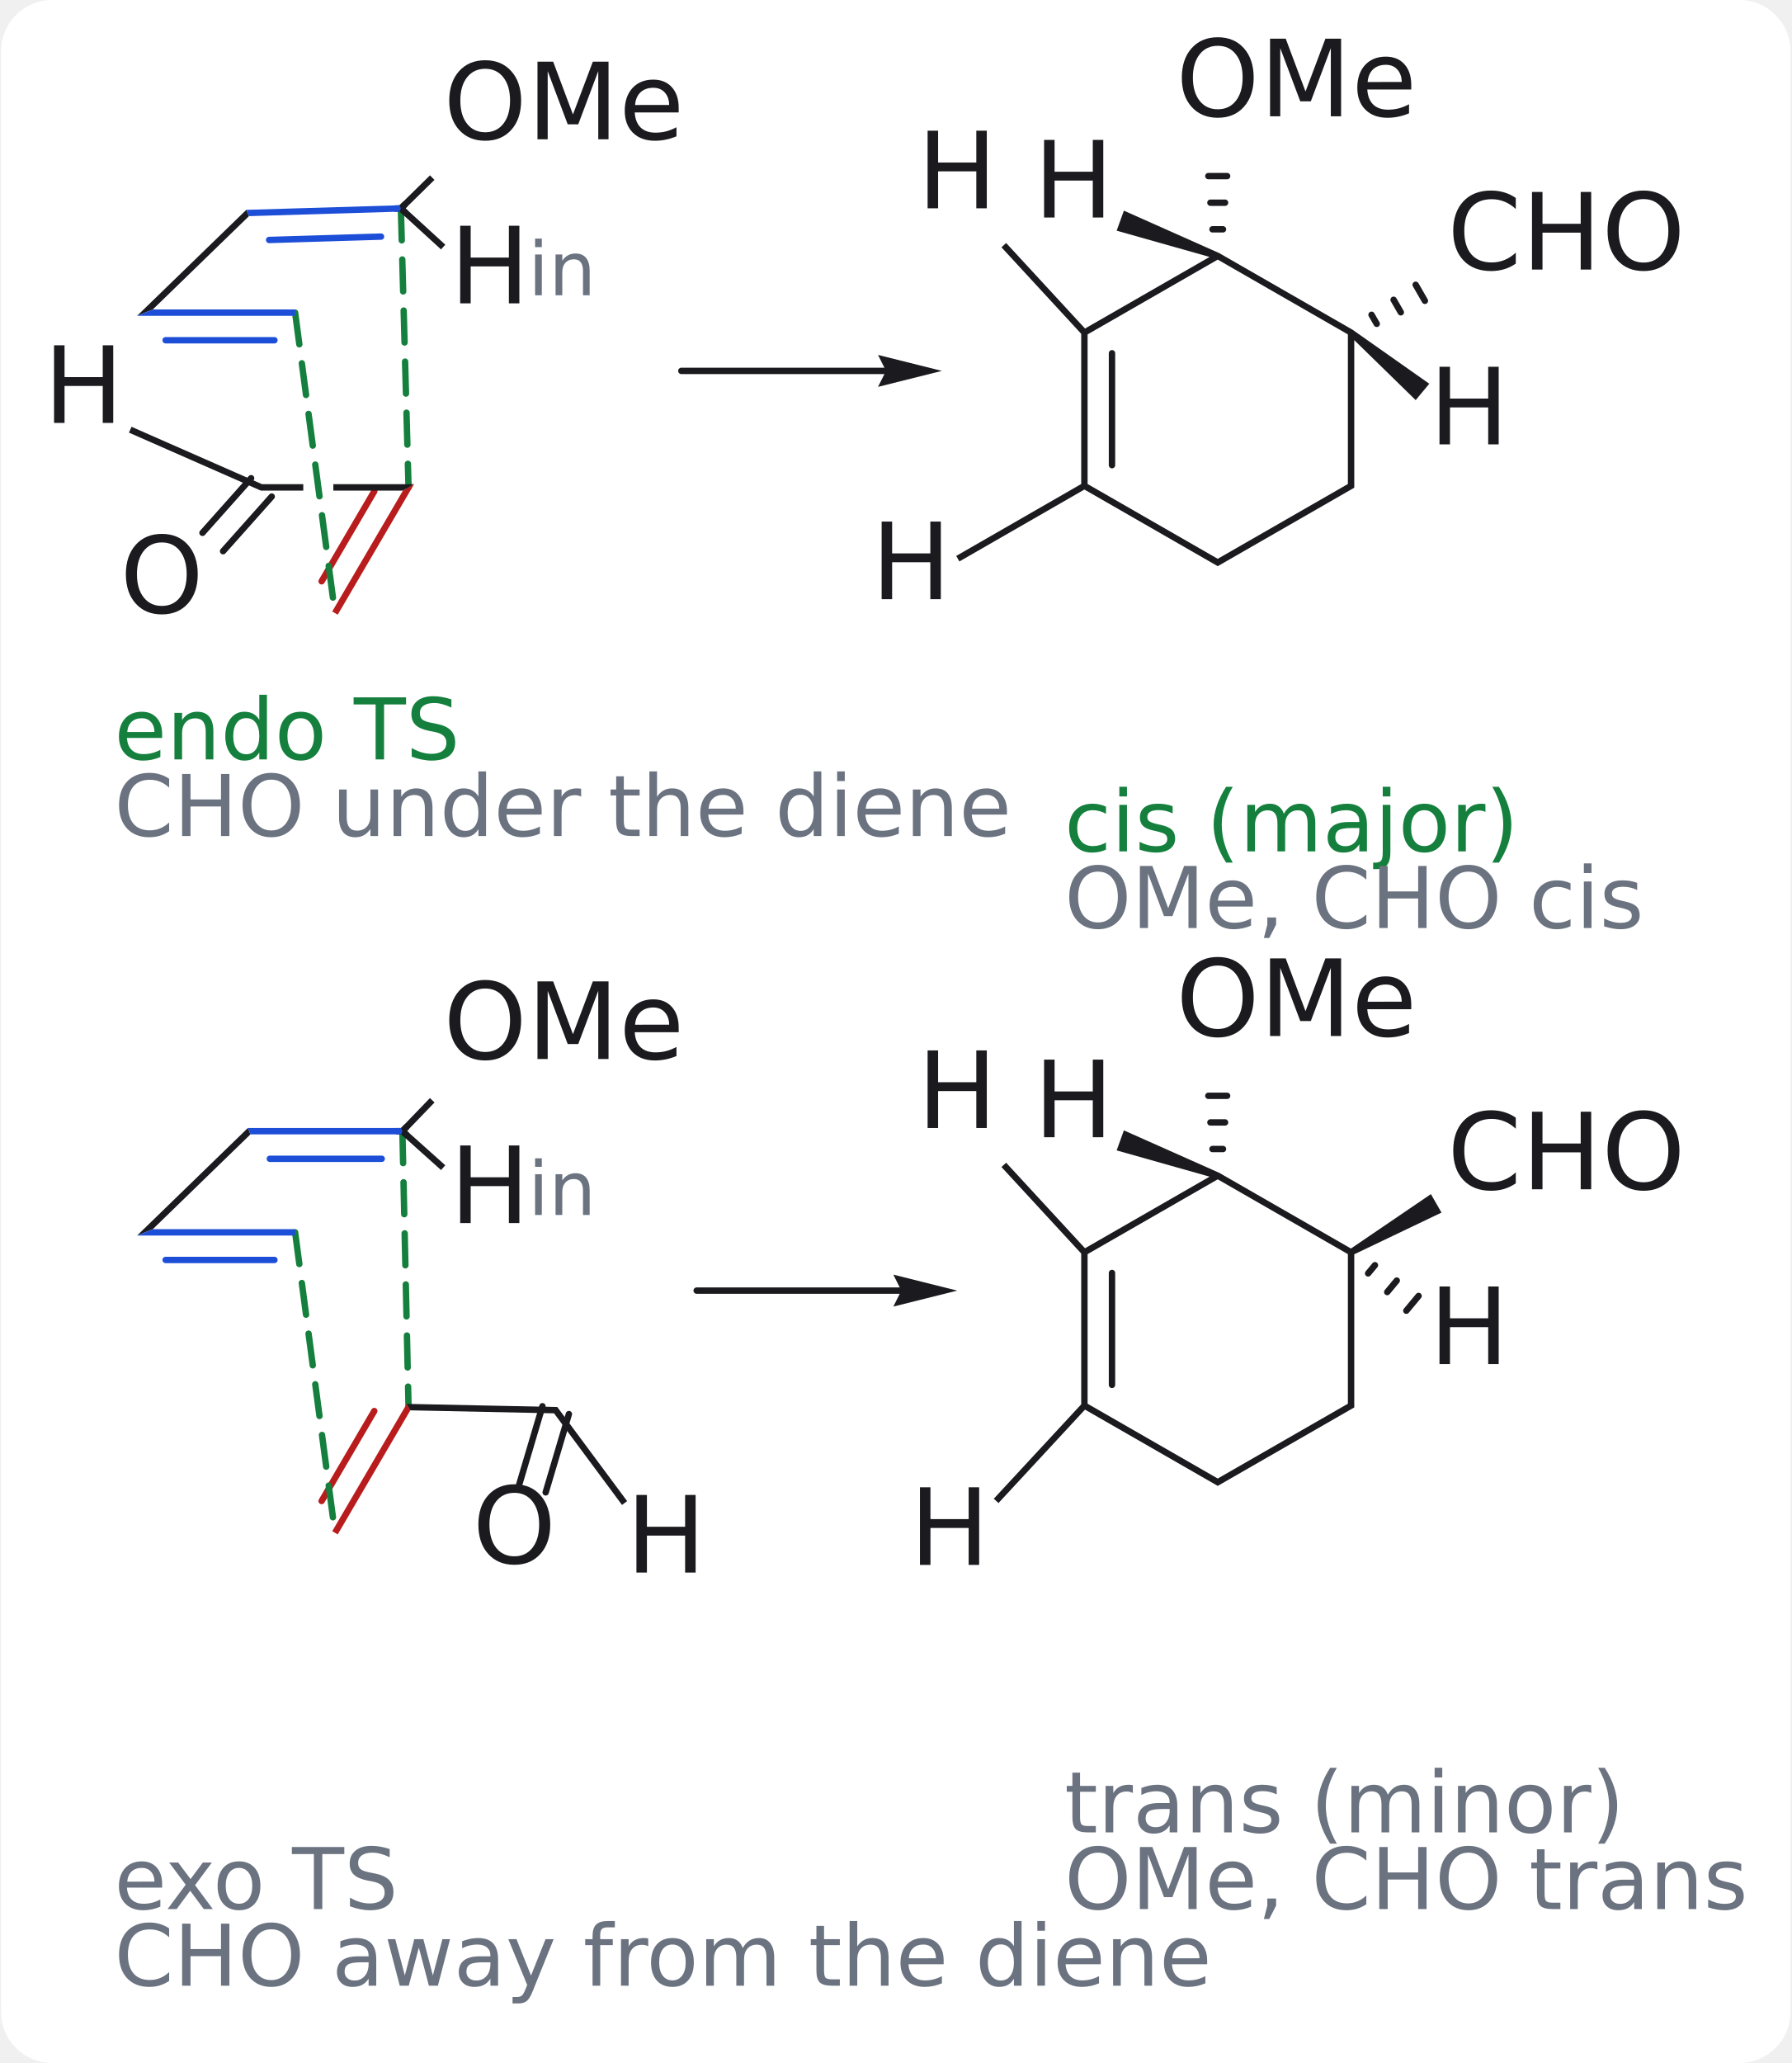
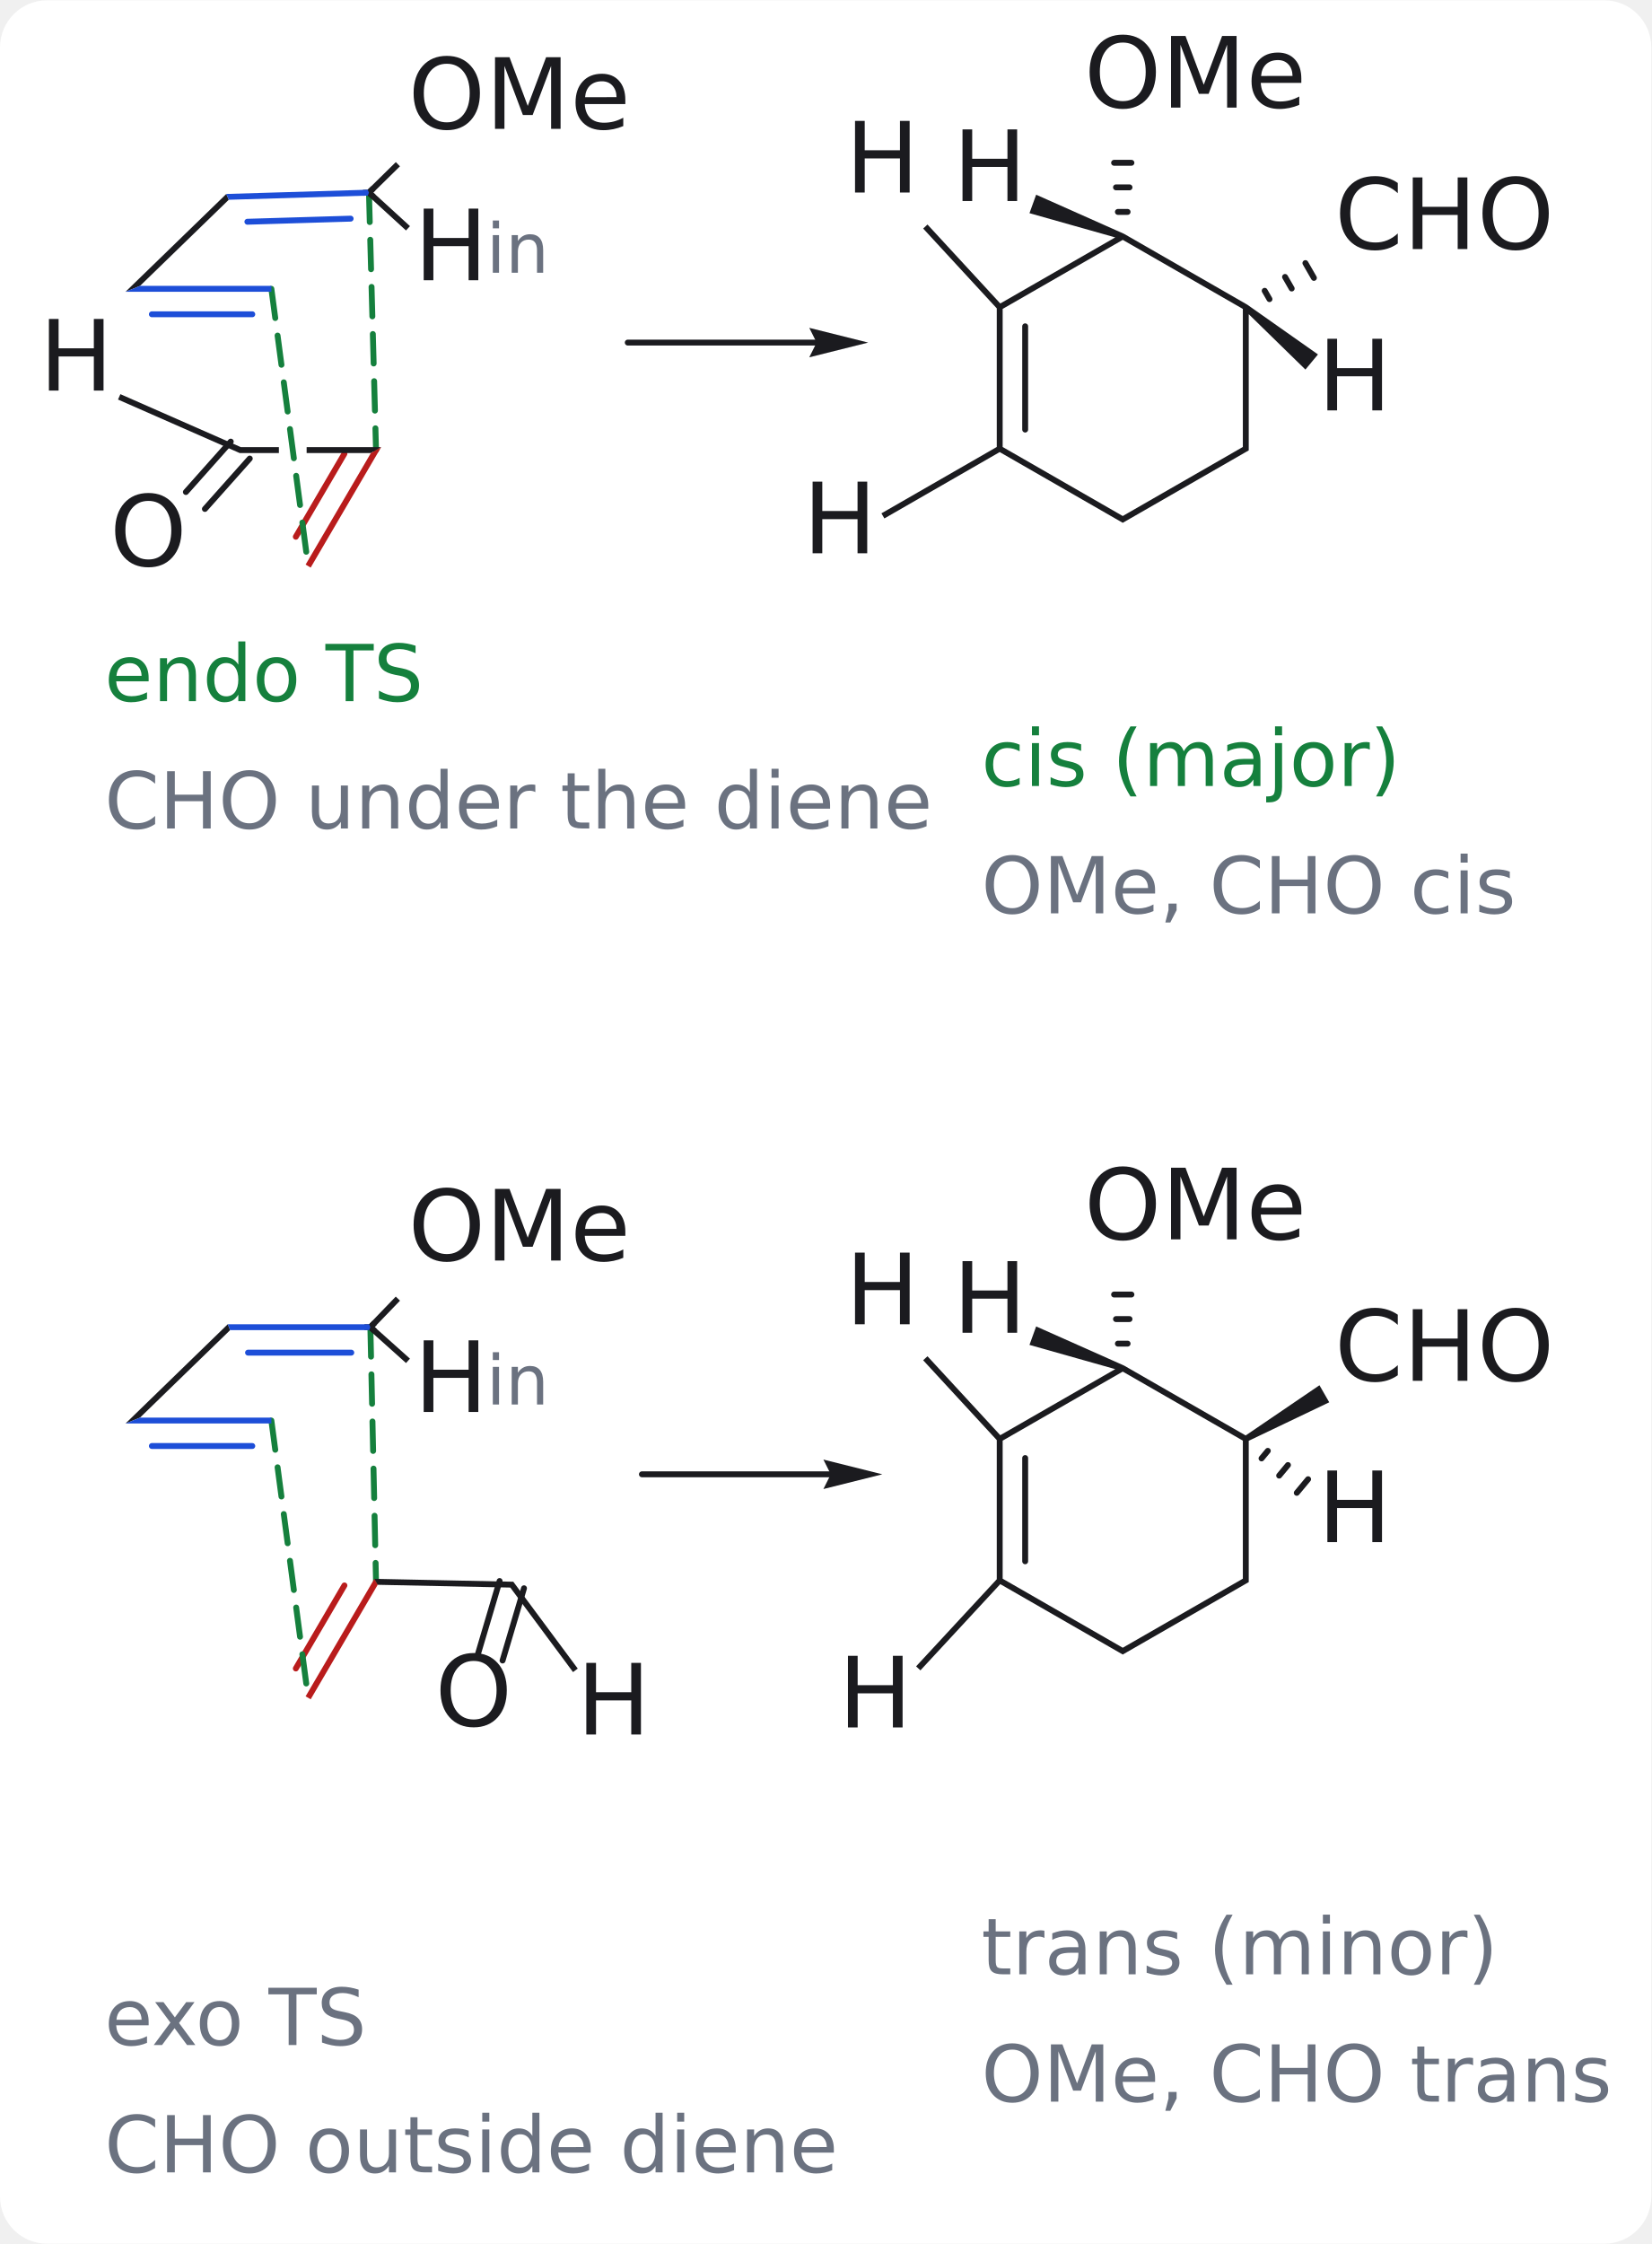
- <svg xmlns="http://www.w3.org/2000/svg" viewBox="-39.433 -61.723 490.393 565.256" width="304" height="350">
+ <svg xmlns="http://www.w3.org/2000/svg" viewBox="-39.433 -61.723 490.393 666.056" width="304" height="413">
  <style>.c-ink.fill{fill:#1b1b1f}.c-ink.stroke{stroke:#1b1b1f}.c-arrow.fill{fill:#c2410c}.c-arrow.stroke{stroke:#c2410c}.c-nu.fill{fill:#1d4ed8}.c-nu.stroke{stroke:#1d4ed8}.c-el.fill{fill:#b91c1c}.c-el.stroke{stroke:#b91c1c}.c-good.fill{fill:#15803d}.c-good.stroke{stroke:#15803d}.c-muted.fill{fill:#6b7280}.c-muted.stroke{stroke:#6b7280}.card{fill:#ffffff}@media (prefers-color-scheme: dark){.c-ink.fill{fill:#e6e6ea}.c-ink.stroke{stroke:#e6e6ea}.c-arrow.fill{fill:#ff9f5a}.c-arrow.stroke{stroke:#ff9f5a}.c-nu.fill{fill:#8ab4ff}.c-nu.stroke{stroke:#8ab4ff}.c-el.fill{fill:#ff8a8a}.c-el.stroke{stroke:#ff8a8a}.c-good.fill{fill:#6ee7a0}.c-good.stroke{stroke:#6ee7a0}.c-muted.fill{fill:#9ca3af}.c-muted.stroke{stroke:#9ca3af}.card{fill:#1e1e1e}}</style>
-   <rect class="card" x="-39.433" y="-61.723" width="490.393" height="565.256" rx="14" />
+   <rect class="card" x="-39.433" y="-61.723" width="490.393" height="666.056" rx="14" />
  <path class="c-nu stroke" d="M64.699 3.107 L34.034 4.027 " fill="none" stroke-width="1.75" stroke-linecap="round" stroke-linejoin="round" />
  <path class="c-nu stroke" d="M5.67 31.5 L35.49 31.5 " fill="none" stroke-width="1.75" stroke-linecap="round" stroke-linejoin="round" />
  <path class="c-el stroke" d="M62.851 72.894 L48.42 97.548 " fill="none" stroke-width="1.75" stroke-linecap="round" stroke-linejoin="round" />
  <line class="c-ink stroke" x1="34.743" y1="74.334" x2="21.42" y2="89.297" stroke-width="1.75" stroke-linecap="round" />
  <line class="c-ink stroke" x1="29.097" y1="69.306" x2="15.773" y2="84.27" stroke-width="1.75" stroke-linecap="round" />
  <path class="c-good stroke" d="M70.14 -4.62 L72.24 71.82 " fill="none" stroke-width="1.75" stroke-linecap="round" stroke-linejoin="round" stroke-dasharray="8.75 5.25" />
  <path class="c-good stroke" d="M41.16 23.94 L52.08 106.26 " fill="none" stroke-width="1.75" stroke-linecap="round" stroke-linejoin="round" stroke-dasharray="8.75 5.25" />
  <line class="c-ink stroke" x1="265.02" y1="65.73" x2="265.02" y2="35.07" stroke-width="1.75" stroke-linecap="round" />
  <line class="c-ink stroke" x1="295.441" y1="1.108" x2="292.559" y2="1.108" stroke-width="1.75" stroke-linecap="round" />
  <line class="c-ink stroke" x1="296.007" y1="-6.183" x2="291.993" y2="-6.183" stroke-width="1.75" stroke-linecap="round" />
  <line class="c-ink stroke" x1="296.573" y1="-13.475" x2="291.427" y2="-13.475" stroke-width="1.75" stroke-linecap="round" />
  <line class="c-ink stroke" x1="337.574" y1="27.005" x2="336.15" y2="24.528" stroke-width="1.75" stroke-linecap="round" />
  <line class="c-ink stroke" x1="344.171" y1="23.851" x2="342.197" y2="20.415" stroke-width="1.75" stroke-linecap="round" />
  <line class="c-ink stroke" x1="350.769" y1="20.698" x2="348.243" y2="16.302" stroke-width="1.75" stroke-linecap="round" />
-   <path class="c-nu stroke" d="M64.89 255.78 L34.23 255.78 " fill="none" stroke-width="1.75" stroke-linecap="round" stroke-linejoin="round" />
-   <path class="c-nu stroke" d="M5.67 283.5 L35.49 283.5 " fill="none" stroke-width="1.75" stroke-linecap="round" stroke-linejoin="round" />
-   <path class="c-el stroke" d="M62.851 324.894 L48.42 349.548 " fill="none" stroke-width="1.75" stroke-linecap="round" stroke-linejoin="round" />
-   <line class="c-ink stroke" x1="116.184" y1="325.735" x2="109.82" y2="347.183" stroke-width="1.75" stroke-linecap="round" />
-   <line class="c-ink stroke" x1="108.936" y1="323.585" x2="102.253" y2="346.108" stroke-width="1.75" stroke-linecap="round" />
-   <path class="c-good stroke" d="M70.56 248.22 L72.24 323.82 " fill="none" stroke-width="1.75" stroke-linecap="round" stroke-linejoin="round" stroke-dasharray="8.75 5.25" />
-   <path class="c-good stroke" d="M41.16 275.94 L52.08 358.26 " fill="none" stroke-width="1.75" stroke-linecap="round" stroke-linejoin="round" stroke-dasharray="8.75 5.25" />
-   <line class="c-ink stroke" x1="265.02" y1="317.73" x2="265.02" y2="287.07" stroke-width="1.75" stroke-linecap="round" />
-   <line class="c-ink stroke" x1="295.441" y1="253.108" x2="292.559" y2="253.108" stroke-width="1.75" stroke-linecap="round" />
-   <line class="c-ink stroke" x1="296.007" y1="245.817" x2="291.993" y2="245.817" stroke-width="1.75" stroke-linecap="round" />
-   <line class="c-ink stroke" x1="296.573" y1="238.525" x2="291.427" y2="238.525" stroke-width="1.75" stroke-linecap="round" />
-   <line class="c-ink stroke" x1="335.214" y1="287.184" x2="337.081" y2="284.938" stroke-width="1.75" stroke-linecap="round" />
-   <line class="c-ink stroke" x1="340.448" y1="292.294" x2="343.062" y2="289.149" stroke-width="1.75" stroke-linecap="round" />
-   <line class="c-ink stroke" x1="345.682" y1="297.405" x2="349.044" y2="293.36" stroke-width="1.75" stroke-linecap="round" />
+   <path class="c-nu stroke" d="M64.89 339.78 L34.23 339.78 " fill="none" stroke-width="1.75" stroke-linecap="round" stroke-linejoin="round" />
+   <path class="c-nu stroke" d="M5.67 367.5 L35.49 367.5 " fill="none" stroke-width="1.75" stroke-linecap="round" stroke-linejoin="round" />
+   <path class="c-el stroke" d="M62.851 408.894 L48.42 433.548 " fill="none" stroke-width="1.75" stroke-linecap="round" stroke-linejoin="round" />
+   <line class="c-ink stroke" x1="116.184" y1="409.735" x2="109.82" y2="431.183" stroke-width="1.75" stroke-linecap="round" />
+   <line class="c-ink stroke" x1="108.936" y1="407.585" x2="102.253" y2="430.108" stroke-width="1.75" stroke-linecap="round" />
+   <path class="c-good stroke" d="M70.56 332.22 L72.24 407.82 " fill="none" stroke-width="1.75" stroke-linecap="round" stroke-linejoin="round" stroke-dasharray="8.75 5.25" />
+   <path class="c-good stroke" d="M41.16 359.94 L52.08 442.26 " fill="none" stroke-width="1.75" stroke-linecap="round" stroke-linejoin="round" stroke-dasharray="8.75 5.25" />
+   <line class="c-ink stroke" x1="265.02" y1="401.73" x2="265.02" y2="371.07" stroke-width="1.75" stroke-linecap="round" />
+   <line class="c-ink stroke" x1="295.441" y1="337.108" x2="292.559" y2="337.108" stroke-width="1.75" stroke-linecap="round" />
+   <line class="c-ink stroke" x1="296.007" y1="329.817" x2="291.993" y2="329.817" stroke-width="1.75" stroke-linecap="round" />
+   <line class="c-ink stroke" x1="296.573" y1="322.525" x2="291.427" y2="322.525" stroke-width="1.75" stroke-linecap="round" />
+   <line class="c-ink stroke" x1="335.214" y1="371.184" x2="337.081" y2="368.938" stroke-width="1.75" stroke-linecap="round" />
+   <line class="c-ink stroke" x1="340.448" y1="376.294" x2="343.062" y2="373.149" stroke-width="1.75" stroke-linecap="round" />
+   <line class="c-ink stroke" x1="345.682" y1="381.405" x2="349.044" y2="377.36" stroke-width="1.75" stroke-linecap="round" />
  <path class="c-ink fill stroke" d="M69.771 -5.484 L68.365 -5.442 L68.417 -3.693 L69.812 -3.735 L70.14 -4.62 Z M71.412 -4.643 L72.037 -5.256 L70.811 -6.505 L69.771 -5.484 L70.14 -4.62 Z M69.812 -3.735 L70.878 -2.761 L72.058 -4.053 L71.412 -4.643 L70.14 -4.62 Z " stroke-width="0" stroke-linecap="round" stroke-linejoin="round" />
-   <path class="c-ink fill stroke" d="M70.188 247.345 L68.81 247.345 L68.81 249.095 L70.226 249.095 L70.56 248.22 Z M71.82 248.174 L72.428 247.544 L71.168 246.329 L70.188 247.345 L70.56 248.22 Z M70.226 249.095 L71.306 250.061 L72.472 248.757 L71.82 248.174 L70.56 248.22 Z " stroke-width="0" stroke-linecap="round" stroke-linejoin="round" />
-   <path class="c-ink fill stroke" d="M27.774 -4.224 L-2.159 24.815 L2.159 23.065 L28.506 -2.496 Z M71.412 -4.643 L79.345 -12.432 L78.119 -13.681 L69.771 -5.484 L70.14 -4.62 Z M69.812 -3.735 L81.14 6.617 L82.32 5.325 L71.412 -4.643 L70.14 -4.62 Z M73.766 70.945 L51.631 70.945 L51.631 72.695 L70.714 72.695 Z M43.392 70.945 L32.104 70.945 L31.736 72.695 L43.392 72.695 Z M294 9.409 L329.665 29.906 L330.54 29.4 L331.016 28.664 L294.395 7.618 L294 8.4 Z M329.665 29.906 L329.665 70.894 L331.415 71.906 L331.415 31.388 L330.54 29.4 Z M329.665 70.894 L294 91.391 L294 93.409 L331.415 71.906 Z M294 91.391 L258.335 70.894 L257.46 71.4 L257.46 72.409 L294 93.409 Z M258.335 70.894 L258.335 29.906 L257.46 29.4 L256.585 29.742 L256.585 70.894 L257.46 71.4 Z M258.335 29.906 L294 9.409 L294 8.4 L291.82 8.644 L257.63 28.293 L257.46 29.4 Z M294.416 7.63 L268.282 -4.004 L266.298 1.482 L291.765 8.675 L294 8.4 Z M331.415 31.474 L348.246 47.909 L351.974 43.423 L330.984 28.646 L330.54 29.4 Z M28.205 247.345 L-2.158 276.815 L2.158 275.065 L28.915 249.095 Z M71.82 248.174 L79.362 240.352 L78.103 239.138 L70.188 247.345 L70.56 248.22 Z M70.226 249.095 L81.146 258.866 L82.313 257.562 L71.82 248.174 L70.56 248.22 Z M72.736 324.706 L112.113 325.526 L113.007 323.794 L71.744 322.934 Z M294 261.409 L329.665 281.906 L330.54 281.4 L330.516 280.377 L294.395 259.618 L294 260.4 Z M329.665 281.906 L329.665 322.894 L331.415 323.906 L331.415 281.934 L330.54 281.4 Z M329.665 322.894 L294 343.391 L294 345.409 L331.415 323.906 Z M294 343.391 L258.335 322.894 L257.46 323.4 L257.628 324.506 L294 345.409 Z M258.335 322.894 L258.335 281.906 L257.46 281.4 L256.585 281.742 L256.585 323.057 L257.46 323.4 Z M258.335 281.906 L294 261.409 L294 260.4 L291.82 260.644 L257.63 280.293 L257.46 281.4 Z M294.416 259.63 L268.282 247.996 L266.298 253.482 L291.765 260.675 L294 260.4 Z M331.415 281.949 L355.322 270.522 L352.415 265.464 L330.503 280.37 L330.54 281.4 Z M32.104 70.945 L-3.678 55.213 L-4.382 56.815 L31.736 72.695 Z M256.585 70.894 L222.334 90.596 L223.206 92.113 L257.46 72.409 L257.46 71.4 Z M257.63 28.293 L236.013 4.854 L234.727 6.04 L256.585 29.742 L257.46 29.4 Z M112.113 325.526 L130.742 350.624 L132.147 349.58 L113.007 323.794 Z M256.585 323.057 L232.628 348.92 L233.912 350.109 L257.628 324.506 L257.46 323.4 Z M257.63 280.293 L236.013 256.854 L234.727 258.04 L256.585 281.742 L257.46 281.4 Z " stroke-width="0" stroke-linecap="round" stroke-linejoin="round" />
-   <path class="c-nu fill stroke" d="M69.771 -5.484 L27.774 -4.224 L28.506 -2.496 L69.812 -3.735 L70.14 -4.62 Z M-2.159 24.815 L41.16 24.815 L41.16 23.065 L2.159 23.065 Z M70.188 247.345 L28.205 247.345 L28.915 249.095 L70.226 249.095 L70.56 248.22 Z M-2.158 276.815 L41.16 276.815 L41.16 275.065 L2.158 275.065 Z " stroke-width="0" stroke-linecap="round" stroke-linejoin="round" />
-   <path class="c-el fill stroke" d="M70.714 72.695 L51.325 105.818 L52.835 106.702 L73.766 70.945 Z M71.744 322.934 L51.325 357.818 L52.835 358.702 L72.736 324.706 Z " stroke-width="0" stroke-linecap="round" stroke-linejoin="round" />
+   <path class="c-ink fill stroke" d="M70.188 331.345 L68.81 331.345 L68.81 333.095 L70.226 333.095 L70.56 332.22 Z M71.82 332.174 L72.428 331.544 L71.168 330.329 L70.188 331.345 L70.56 332.22 Z M70.226 333.095 L71.306 334.061 L72.472 332.757 L71.82 332.174 L70.56 332.22 Z " stroke-width="0" stroke-linecap="round" stroke-linejoin="round" />
+   <path class="c-ink fill stroke" d="M27.774 -4.224 L-2.159 24.815 L2.159 23.065 L28.506 -2.496 Z M71.412 -4.643 L79.345 -12.432 L78.119 -13.681 L69.771 -5.484 L70.14 -4.62 Z M69.812 -3.735 L81.14 6.617 L82.32 5.325 L71.412 -4.643 L70.14 -4.62 Z M73.766 70.945 L51.631 70.945 L51.631 72.695 L70.714 72.695 Z M43.392 70.945 L32.104 70.945 L31.736 72.695 L43.392 72.695 Z M294 9.409 L329.665 29.906 L330.54 29.4 L331.016 28.664 L294.395 7.618 L294 8.4 Z M329.665 29.906 L329.665 70.894 L331.415 71.906 L331.415 31.388 L330.54 29.4 Z M329.665 70.894 L294 91.391 L294 93.409 L331.415 71.906 Z M294 91.391 L258.335 70.894 L257.46 71.4 L257.46 72.409 L294 93.409 Z M258.335 70.894 L258.335 29.906 L257.46 29.4 L256.585 29.742 L256.585 70.894 L257.46 71.4 Z M258.335 29.906 L294 9.409 L294 8.4 L291.82 8.644 L257.63 28.293 L257.46 29.4 Z M294.416 7.63 L268.282 -4.004 L266.298 1.482 L291.765 8.675 L294 8.4 Z M331.415 31.474 L348.246 47.909 L351.974 43.423 L330.984 28.646 L330.54 29.4 Z M28.205 331.345 L-2.158 360.815 L2.158 359.065 L28.915 333.095 Z M71.82 332.174 L79.362 324.352 L78.103 323.137 L70.188 331.345 L70.56 332.22 Z M70.226 333.095 L81.146 342.866 L82.313 341.562 L71.82 332.174 L70.56 332.22 Z M72.736 408.706 L112.113 409.526 L113.007 407.794 L71.744 406.934 Z M294 345.409 L329.665 365.906 L330.54 365.4 L330.516 364.377 L294.395 343.618 L294 344.4 Z M329.665 365.906 L329.665 406.894 L331.415 407.906 L331.415 365.934 L330.54 365.4 Z M329.665 406.894 L294 427.391 L294 429.409 L331.415 407.906 Z M294 427.391 L258.335 406.894 L257.46 407.4 L257.628 408.506 L294 429.409 Z M258.335 406.894 L258.335 365.906 L257.46 365.4 L256.585 365.742 L256.585 407.057 L257.46 407.4 Z M258.335 365.906 L294 345.409 L294 344.4 L291.82 344.644 L257.63 364.293 L257.46 365.4 Z M294.416 343.63 L268.282 331.996 L266.298 337.482 L291.765 344.675 L294 344.4 Z M331.415 365.949 L355.322 354.522 L352.415 349.464 L330.503 364.37 L330.54 365.4 Z M32.104 70.945 L-3.678 55.213 L-4.382 56.815 L31.736 72.695 Z M256.585 70.894 L222.334 90.596 L223.206 92.113 L257.46 72.409 L257.46 71.4 Z M257.63 28.293 L236.013 4.854 L234.727 6.04 L256.585 29.742 L257.46 29.4 Z M112.113 409.526 L130.742 434.624 L132.147 433.58 L113.007 407.794 Z M256.585 407.057 L232.628 432.92 L233.912 434.109 L257.628 408.506 L257.46 407.4 Z M257.63 364.293 L236.013 340.854 L234.727 342.04 L256.585 365.742 L257.46 365.4 Z " stroke-width="0" stroke-linecap="round" stroke-linejoin="round" />
+   <path class="c-nu fill stroke" d="M69.771 -5.484 L27.774 -4.224 L28.506 -2.496 L69.812 -3.735 L70.14 -4.62 Z M-2.159 24.815 L41.16 24.815 L41.16 23.065 L2.159 23.065 Z M70.188 331.345 L28.205 331.345 L28.915 333.095 L70.226 333.095 L70.56 332.22 Z M-2.158 360.815 L41.16 360.815 L41.16 359.065 L2.158 359.065 Z " stroke-width="0" stroke-linecap="round" stroke-linejoin="round" />
+   <path class="c-el fill stroke" d="M70.714 72.695 L51.325 105.818 L52.835 106.702 L73.766 70.945 Z M71.744 406.934 L51.325 441.818 L52.835 442.702 L72.736 408.706 Z " stroke-width="0" stroke-linecap="round" stroke-linejoin="round" />
  <text class="c-ink fill" xml:space="preserve" x="81.761" y="-43.756" font-family="DejaVu Sans, Noto Sans CJK KR, Noto Sans CJK JP, sans-serif" font-size="29.167" font-weight="normal" font-style="normal" text-decoration="none" dominant-baseline="text-before-edge">OMe</text>
  <text class="c-ink fill" xml:space="preserve" x="83.534" y="1.198" font-family="DejaVu Sans, Noto Sans CJK KR, Noto Sans CJK JP, sans-serif" font-size="29.167" font-weight="normal" font-style="normal" text-decoration="none" dominant-baseline="text-before-edge">H</text>
  <text class="c-ink fill" xml:space="preserve" x="-6.859" y="86.024" font-family="DejaVu Sans, Noto Sans CJK KR, Noto Sans CJK JP, sans-serif" font-size="29.167" font-weight="normal" font-style="normal" text-decoration="none" dominant-baseline="text-before-edge">O</text>
  <text class="c-ink fill" xml:space="preserve" x="282.521" y="-50.056" font-family="DejaVu Sans, Noto Sans CJK KR, Noto Sans CJK JP, sans-serif" font-size="29.167" font-weight="normal" font-style="normal" text-decoration="none" dominant-baseline="text-before-edge">OMe</text>
  <text class="c-ink fill" xml:space="preserve" x="243.554" y="-22.322" font-family="DejaVu Sans, Noto Sans CJK KR, Noto Sans CJK JP, sans-serif" font-size="29.167" font-weight="normal" font-style="normal" text-decoration="none" dominant-baseline="text-before-edge">H</text>
  <text class="c-ink fill" xml:space="preserve" x="356.897" y="-8.056" font-family="DejaVu Sans, Noto Sans CJK KR, Noto Sans CJK JP, sans-serif" font-size="29.167" font-weight="normal" font-style="normal" text-decoration="none" dominant-baseline="text-before-edge">CHO</text>
  <text class="c-ink fill" xml:space="preserve" x="351.914" y="39.838" font-family="DejaVu Sans, Noto Sans CJK KR, Noto Sans CJK JP, sans-serif" font-size="29.167" font-weight="normal" font-style="normal" text-decoration="none" dominant-baseline="text-before-edge">H</text>
-   <text class="c-ink fill" xml:space="preserve" x="81.761" y="208.244" font-family="DejaVu Sans, Noto Sans CJK KR, Noto Sans CJK JP, sans-serif" font-size="29.167" font-weight="normal" font-style="normal" text-decoration="none" dominant-baseline="text-before-edge">OMe</text>
-   <text class="c-ink fill" xml:space="preserve" x="83.534" y="253.198" font-family="DejaVu Sans, Noto Sans CJK KR, Noto Sans CJK JP, sans-serif" font-size="29.167" font-weight="normal" font-style="normal" text-decoration="none" dominant-baseline="text-before-edge">H</text>
-   <text class="c-ink fill" xml:space="preserve" x="89.741" y="346.424" font-family="DejaVu Sans, Noto Sans CJK KR, Noto Sans CJK JP, sans-serif" font-size="29.167" font-weight="normal" font-style="normal" text-decoration="none" dominant-baseline="text-before-edge">O</text>
-   <text class="c-ink fill" xml:space="preserve" x="282.521" y="201.944" font-family="DejaVu Sans, Noto Sans CJK KR, Noto Sans CJK JP, sans-serif" font-size="29.167" font-weight="normal" font-style="normal" text-decoration="none" dominant-baseline="text-before-edge">OMe</text>
-   <text class="c-ink fill" xml:space="preserve" x="243.554" y="229.678" font-family="DejaVu Sans, Noto Sans CJK KR, Noto Sans CJK JP, sans-serif" font-size="29.167" font-weight="normal" font-style="normal" text-decoration="none" dominant-baseline="text-before-edge">H</text>
-   <text class="c-ink fill" xml:space="preserve" x="356.897" y="243.944" font-family="DejaVu Sans, Noto Sans CJK KR, Noto Sans CJK JP, sans-serif" font-size="29.167" font-weight="normal" font-style="normal" text-decoration="none" dominant-baseline="text-before-edge">CHO</text>
-   <text class="c-ink fill" xml:space="preserve" x="351.914" y="291.838" font-family="DejaVu Sans, Noto Sans CJK KR, Noto Sans CJK JP, sans-serif" font-size="29.167" font-weight="normal" font-style="normal" text-decoration="none" dominant-baseline="text-before-edge">H</text>
+   <text class="c-ink fill" xml:space="preserve" x="81.761" y="292.244" font-family="DejaVu Sans, Noto Sans CJK KR, Noto Sans CJK JP, sans-serif" font-size="29.167" font-weight="normal" font-style="normal" text-decoration="none" dominant-baseline="text-before-edge">OMe</text>
+   <text class="c-ink fill" xml:space="preserve" x="83.534" y="337.198" font-family="DejaVu Sans, Noto Sans CJK KR, Noto Sans CJK JP, sans-serif" font-size="29.167" font-weight="normal" font-style="normal" text-decoration="none" dominant-baseline="text-before-edge">H</text>
+   <text class="c-ink fill" xml:space="preserve" x="89.741" y="430.424" font-family="DejaVu Sans, Noto Sans CJK KR, Noto Sans CJK JP, sans-serif" font-size="29.167" font-weight="normal" font-style="normal" text-decoration="none" dominant-baseline="text-before-edge">O</text>
+   <text class="c-ink fill" xml:space="preserve" x="282.521" y="285.944" font-family="DejaVu Sans, Noto Sans CJK KR, Noto Sans CJK JP, sans-serif" font-size="29.167" font-weight="normal" font-style="normal" text-decoration="none" dominant-baseline="text-before-edge">OMe</text>
+   <text class="c-ink fill" xml:space="preserve" x="243.554" y="313.678" font-family="DejaVu Sans, Noto Sans CJK KR, Noto Sans CJK JP, sans-serif" font-size="29.167" font-weight="normal" font-style="normal" text-decoration="none" dominant-baseline="text-before-edge">H</text>
+   <text class="c-ink fill" xml:space="preserve" x="356.897" y="327.944" font-family="DejaVu Sans, Noto Sans CJK KR, Noto Sans CJK JP, sans-serif" font-size="29.167" font-weight="normal" font-style="normal" text-decoration="none" dominant-baseline="text-before-edge">CHO</text>
+   <text class="c-ink fill" xml:space="preserve" x="351.914" y="375.838" font-family="DejaVu Sans, Noto Sans CJK KR, Noto Sans CJK JP, sans-serif" font-size="29.167" font-weight="normal" font-style="normal" text-decoration="none" dominant-baseline="text-before-edge">H</text>
  <text class="c-ink fill" xml:space="preserve" x="-27.766" y="33.958" font-family="DejaVu Sans, Noto Sans CJK KR, Noto Sans CJK JP, sans-serif" font-size="29.167" font-weight="normal" font-style="normal" text-decoration="none" dominant-baseline="text-before-edge">H</text>
  <text class="c-ink fill" xml:space="preserve" x="199.034" y="82.258" font-family="DejaVu Sans, Noto Sans CJK KR, Noto Sans CJK JP, sans-serif" font-size="29.167" font-weight="normal" font-style="normal" text-decoration="none" dominant-baseline="text-before-edge">H</text>
  <text class="c-ink fill" xml:space="preserve" x="211.634" y="-24.842" font-family="DejaVu Sans, Noto Sans CJK KR, Noto Sans CJK JP, sans-serif" font-size="29.167" font-weight="normal" font-style="normal" text-decoration="none" dominant-baseline="text-before-edge">H</text>
-   <text class="c-ink fill" xml:space="preserve" x="131.834" y="348.958" font-family="DejaVu Sans, Noto Sans CJK KR, Noto Sans CJK JP, sans-serif" font-size="29.167" font-weight="normal" font-style="normal" text-decoration="none" dominant-baseline="text-before-edge">H</text>
-   <text class="c-ink fill" xml:space="preserve" x="209.534" y="346.858" font-family="DejaVu Sans, Noto Sans CJK KR, Noto Sans CJK JP, sans-serif" font-size="29.167" font-weight="normal" font-style="normal" text-decoration="none" dominant-baseline="text-before-edge">H</text>
-   <text class="c-ink fill" xml:space="preserve" x="211.634" y="227.158" font-family="DejaVu Sans, Noto Sans CJK KR, Noto Sans CJK JP, sans-serif" font-size="29.167" font-weight="normal" font-style="normal" text-decoration="none" dominant-baseline="text-before-edge">H</text>
+   <text class="c-ink fill" xml:space="preserve" x="131.834" y="432.958" font-family="DejaVu Sans, Noto Sans CJK KR, Noto Sans CJK JP, sans-serif" font-size="29.167" font-weight="normal" font-style="normal" text-decoration="none" dominant-baseline="text-before-edge">H</text>
+   <text class="c-ink fill" xml:space="preserve" x="209.534" y="430.858" font-family="DejaVu Sans, Noto Sans CJK KR, Noto Sans CJK JP, sans-serif" font-size="29.167" font-weight="normal" font-style="normal" text-decoration="none" dominant-baseline="text-before-edge">H</text>
+   <text class="c-ink fill" xml:space="preserve" x="211.634" y="311.158" font-family="DejaVu Sans, Noto Sans CJK KR, Noto Sans CJK JP, sans-serif" font-size="29.167" font-weight="normal" font-style="normal" text-decoration="none" dominant-baseline="text-before-edge">H</text>
  <path class="c-ink stroke" d="M147 39.9 L214.025 39.9 " fill="none" stroke-width="1.75" stroke-linecap="round" stroke-linejoin="round" />
  <path class="c-ink fill stroke" d="M218.4 39.9 L200.9 35.525 L203.088 39.9 L200.9 44.275 Z " stroke-width="0" stroke-linecap="round" stroke-linejoin="round" />
-   <path class="c-ink stroke" d="M151.2 291.9 L218.225 291.9 " fill="none" stroke-width="1.75" stroke-linecap="round" stroke-linejoin="round" />
-   <path class="c-ink fill stroke" d="M222.6 291.9 L205.1 287.525 L207.287 291.9 L205.1 296.275 Z " stroke-width="0" stroke-linecap="round" stroke-linejoin="round" />
+   <path class="c-ink stroke" d="M151.2 375.9 L218.225 375.9 " fill="none" stroke-width="1.75" stroke-linecap="round" stroke-linejoin="round" />
+   <path class="c-ink fill stroke" d="M222.6 375.9 L205.1 371.525 L207.287 375.9 L205.1 380.275 Z " stroke-width="0" stroke-linecap="round" stroke-linejoin="round" />
  <text class="c-muted fill" xml:space="preserve" x="105" y="5.04" font-family="DejaVu Sans, Noto Sans CJK KR, Noto Sans CJK JP, sans-serif" font-size="20.417" font-weight="normal" font-style="normal" text-decoration="none" dominant-baseline="text-before-edge">in</text>
-   <text class="c-muted fill" xml:space="preserve" x="105" y="257.04" font-family="DejaVu Sans, Noto Sans CJK KR, Noto Sans CJK JP, sans-serif" font-size="20.417" font-weight="normal" font-style="normal" text-decoration="none" dominant-baseline="text-before-edge">in</text>
+   <text class="c-muted fill" xml:space="preserve" x="105" y="341.04" font-family="DejaVu Sans, Noto Sans CJK KR, Noto Sans CJK JP, sans-serif" font-size="20.417" font-weight="normal" font-style="normal" text-decoration="none" dominant-baseline="text-before-edge">in</text>
  <text class="c-good fill" xml:space="preserve" x="-8.4" y="130.2" font-family="DejaVu Sans, Noto Sans CJK KR, Noto Sans CJK JP, sans-serif" font-size="23.333" font-weight="normal" font-style="normal" text-decoration="none" dominant-baseline="text-before-edge">endo TS</text>
-   <text class="c-muted fill" xml:space="preserve" x="-8.4" y="151.2" font-family="DejaVu Sans, Noto Sans CJK KR, Noto Sans CJK JP, sans-serif" font-size="23.333" font-weight="normal" font-style="normal" text-decoration="none" dominant-baseline="text-before-edge">CHO under the diene</text>
+   <text class="c-muted fill" xml:space="preserve" x="-8.4" y="168" font-family="DejaVu Sans, Noto Sans CJK KR, Noto Sans CJK JP, sans-serif" font-size="23.333" font-weight="normal" font-style="normal" text-decoration="none" dominant-baseline="text-before-edge">CHO under the diene</text>
  <text class="c-good fill" xml:space="preserve" x="252" y="155.4" font-family="DejaVu Sans, Noto Sans CJK KR, Noto Sans CJK JP, sans-serif" font-size="23.333" font-weight="normal" font-style="normal" text-decoration="none" dominant-baseline="text-before-edge">cis (major)</text>
-   <text class="c-muted fill" xml:space="preserve" x="252" y="176.4" font-family="DejaVu Sans, Noto Sans CJK KR, Noto Sans CJK JP, sans-serif" font-size="23.333" font-weight="normal" font-style="normal" text-decoration="none" dominant-baseline="text-before-edge">OMe, CHO cis</text>
-   <text class="c-muted fill" xml:space="preserve" x="-8.4" y="445.2" font-family="DejaVu Sans, Noto Sans CJK KR, Noto Sans CJK JP, sans-serif" font-size="23.333" font-weight="normal" font-style="normal" text-decoration="none" dominant-baseline="text-before-edge">exo TS</text>
-   <text class="c-muted fill" xml:space="preserve" x="-8.4" y="466.2" font-family="DejaVu Sans, Noto Sans CJK KR, Noto Sans CJK JP, sans-serif" font-size="23.333" font-weight="normal" font-style="normal" text-decoration="none" dominant-baseline="text-before-edge">CHO away from the diene</text>
-   <text class="c-muted fill" xml:space="preserve" x="252" y="424.2" font-family="DejaVu Sans, Noto Sans CJK KR, Noto Sans CJK JP, sans-serif" font-size="23.333" font-weight="normal" font-style="normal" text-decoration="none" dominant-baseline="text-before-edge">trans (minor)</text>
-   <text class="c-muted fill" xml:space="preserve" x="252" y="445.2" font-family="DejaVu Sans, Noto Sans CJK KR, Noto Sans CJK JP, sans-serif" font-size="23.333" font-weight="normal" font-style="normal" text-decoration="none" dominant-baseline="text-before-edge">OMe, CHO trans</text>
+   <text class="c-muted fill" xml:space="preserve" x="252" y="193.2" font-family="DejaVu Sans, Noto Sans CJK KR, Noto Sans CJK JP, sans-serif" font-size="23.333" font-weight="normal" font-style="normal" text-decoration="none" dominant-baseline="text-before-edge">OMe, CHO cis</text>
+   <text class="c-muted fill" xml:space="preserve" x="-8.4" y="529.2" font-family="DejaVu Sans, Noto Sans CJK KR, Noto Sans CJK JP, sans-serif" font-size="23.333" font-weight="normal" font-style="normal" text-decoration="none" dominant-baseline="text-before-edge">exo TS</text>
+   <text class="c-muted fill" xml:space="preserve" x="-8.4" y="567" font-family="DejaVu Sans, Noto Sans CJK KR, Noto Sans CJK JP, sans-serif" font-size="23.333" font-weight="normal" font-style="normal" text-decoration="none" dominant-baseline="text-before-edge">CHO outside diene</text>
+   <text class="c-muted fill" xml:space="preserve" x="252" y="508.2" font-family="DejaVu Sans, Noto Sans CJK KR, Noto Sans CJK JP, sans-serif" font-size="23.333" font-weight="normal" font-style="normal" text-decoration="none" dominant-baseline="text-before-edge">trans (minor)</text>
+   <text class="c-muted fill" xml:space="preserve" x="252" y="546" font-family="DejaVu Sans, Noto Sans CJK KR, Noto Sans CJK JP, sans-serif" font-size="23.333" font-weight="normal" font-style="normal" text-decoration="none" dominant-baseline="text-before-edge">OMe, CHO trans</text>
</svg>
